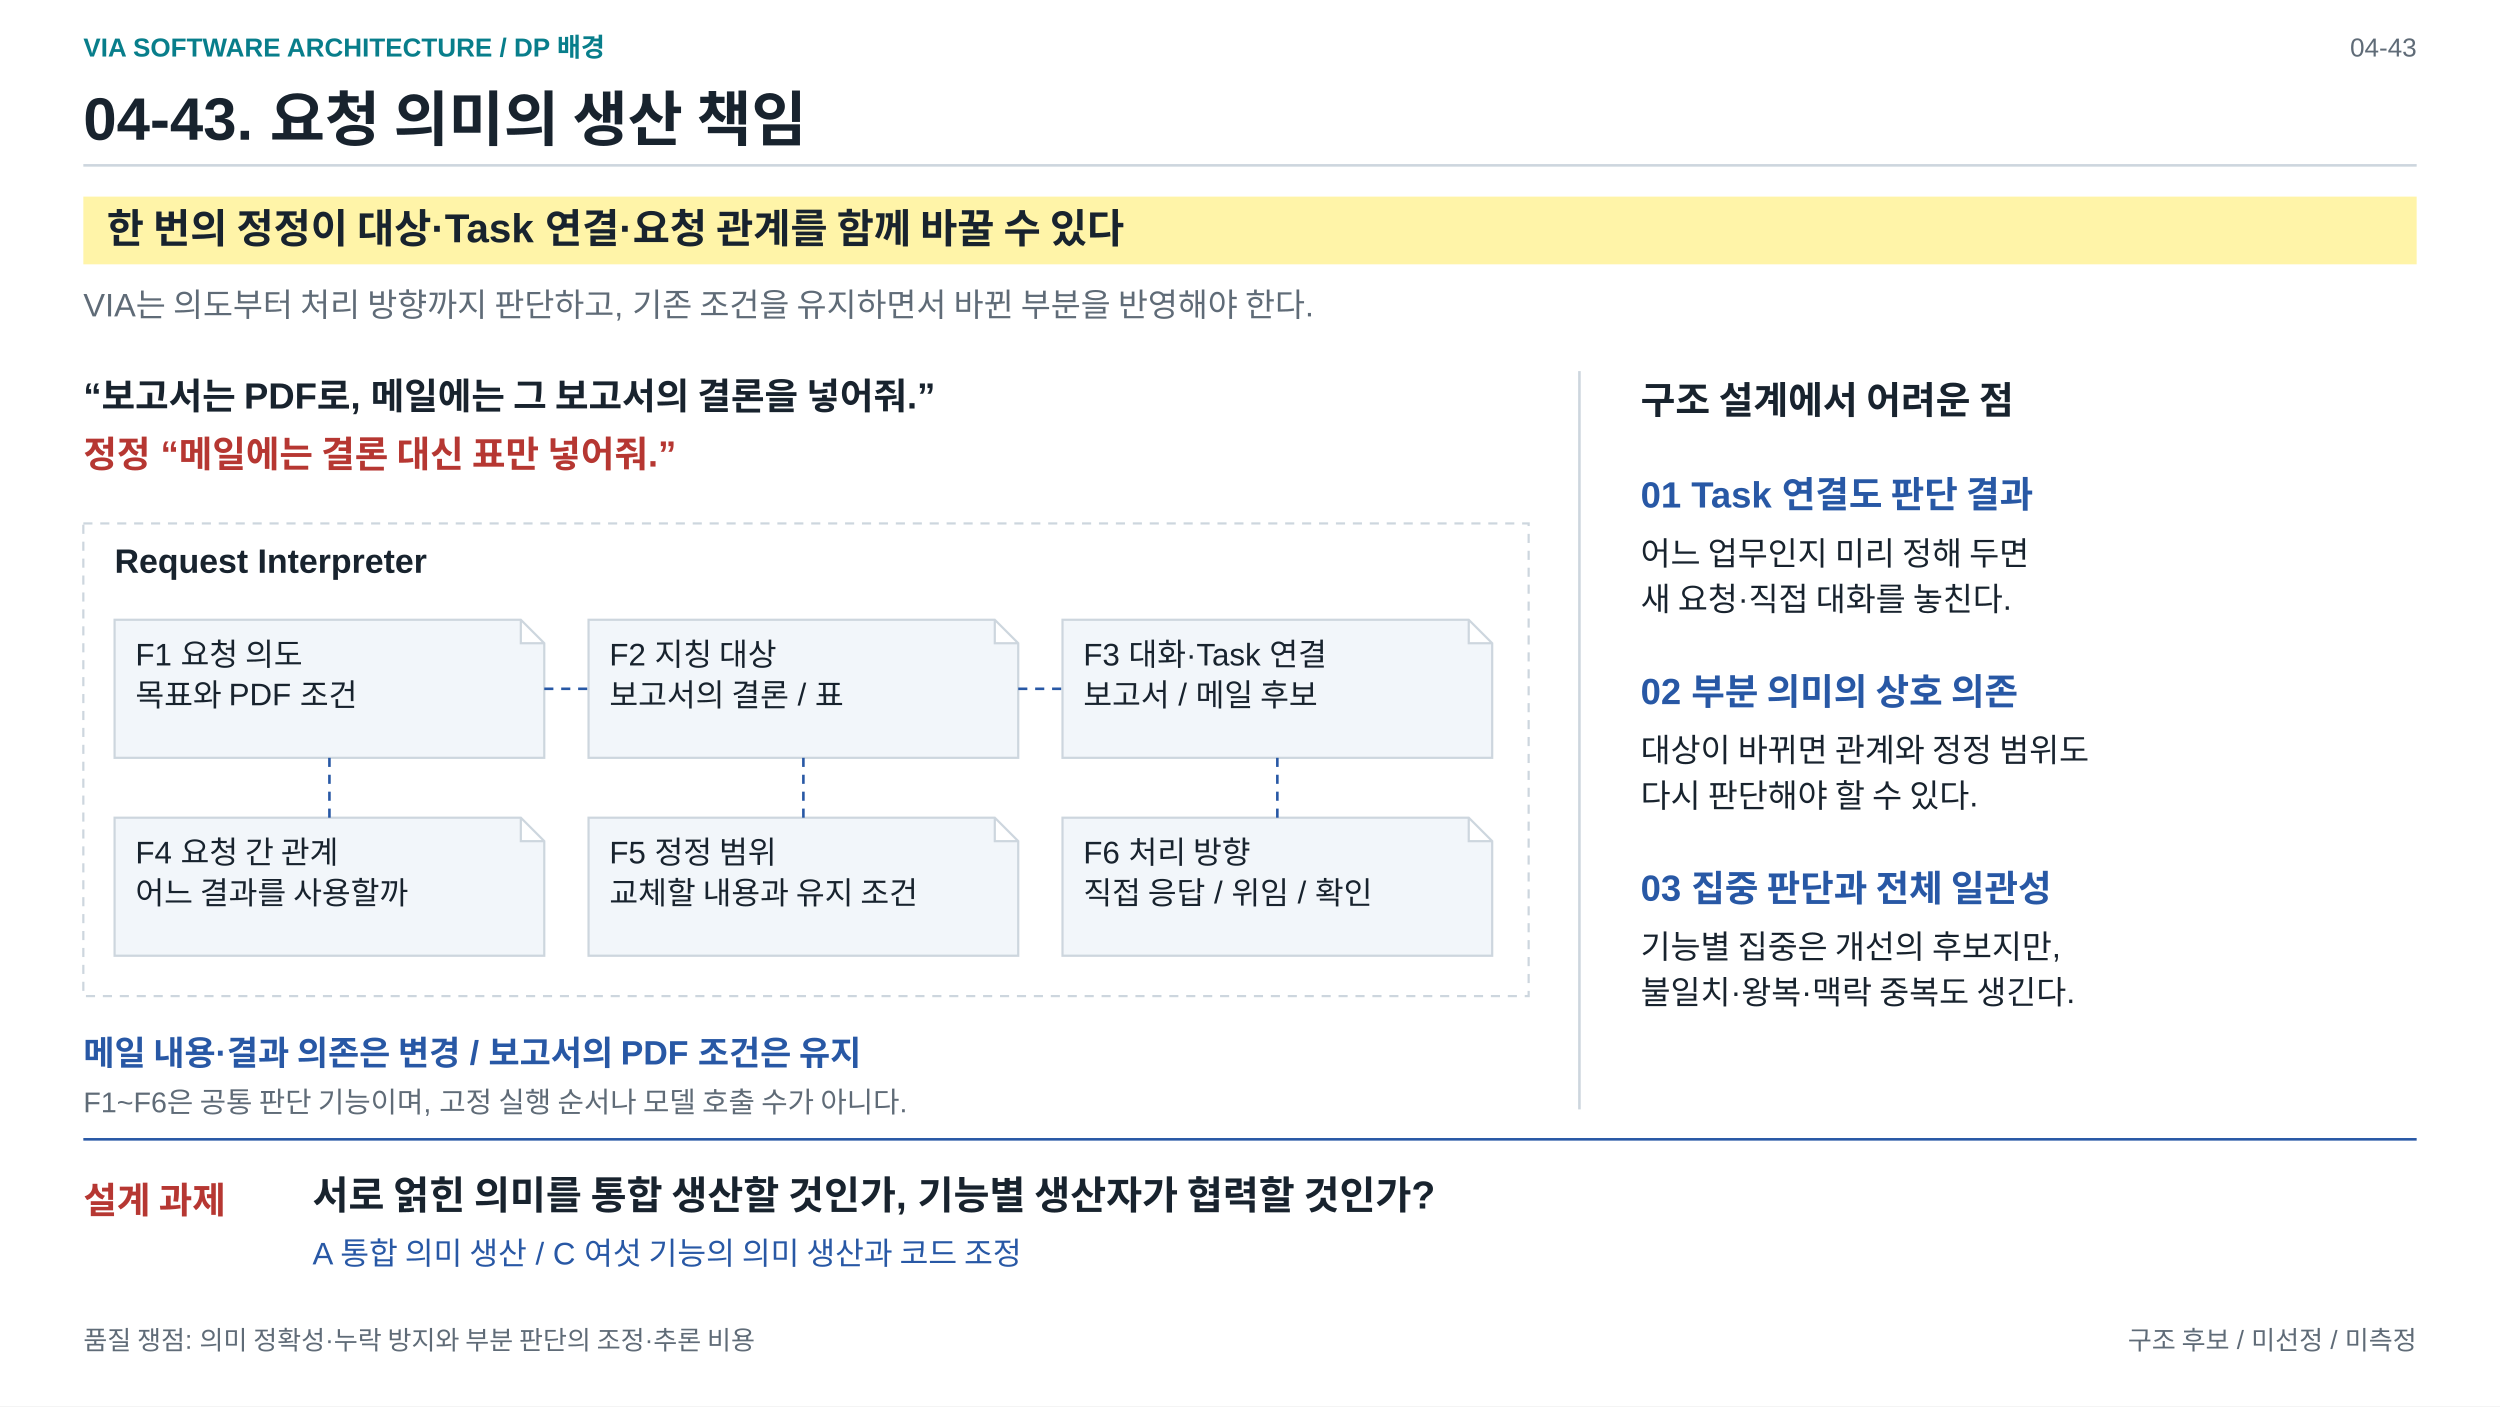
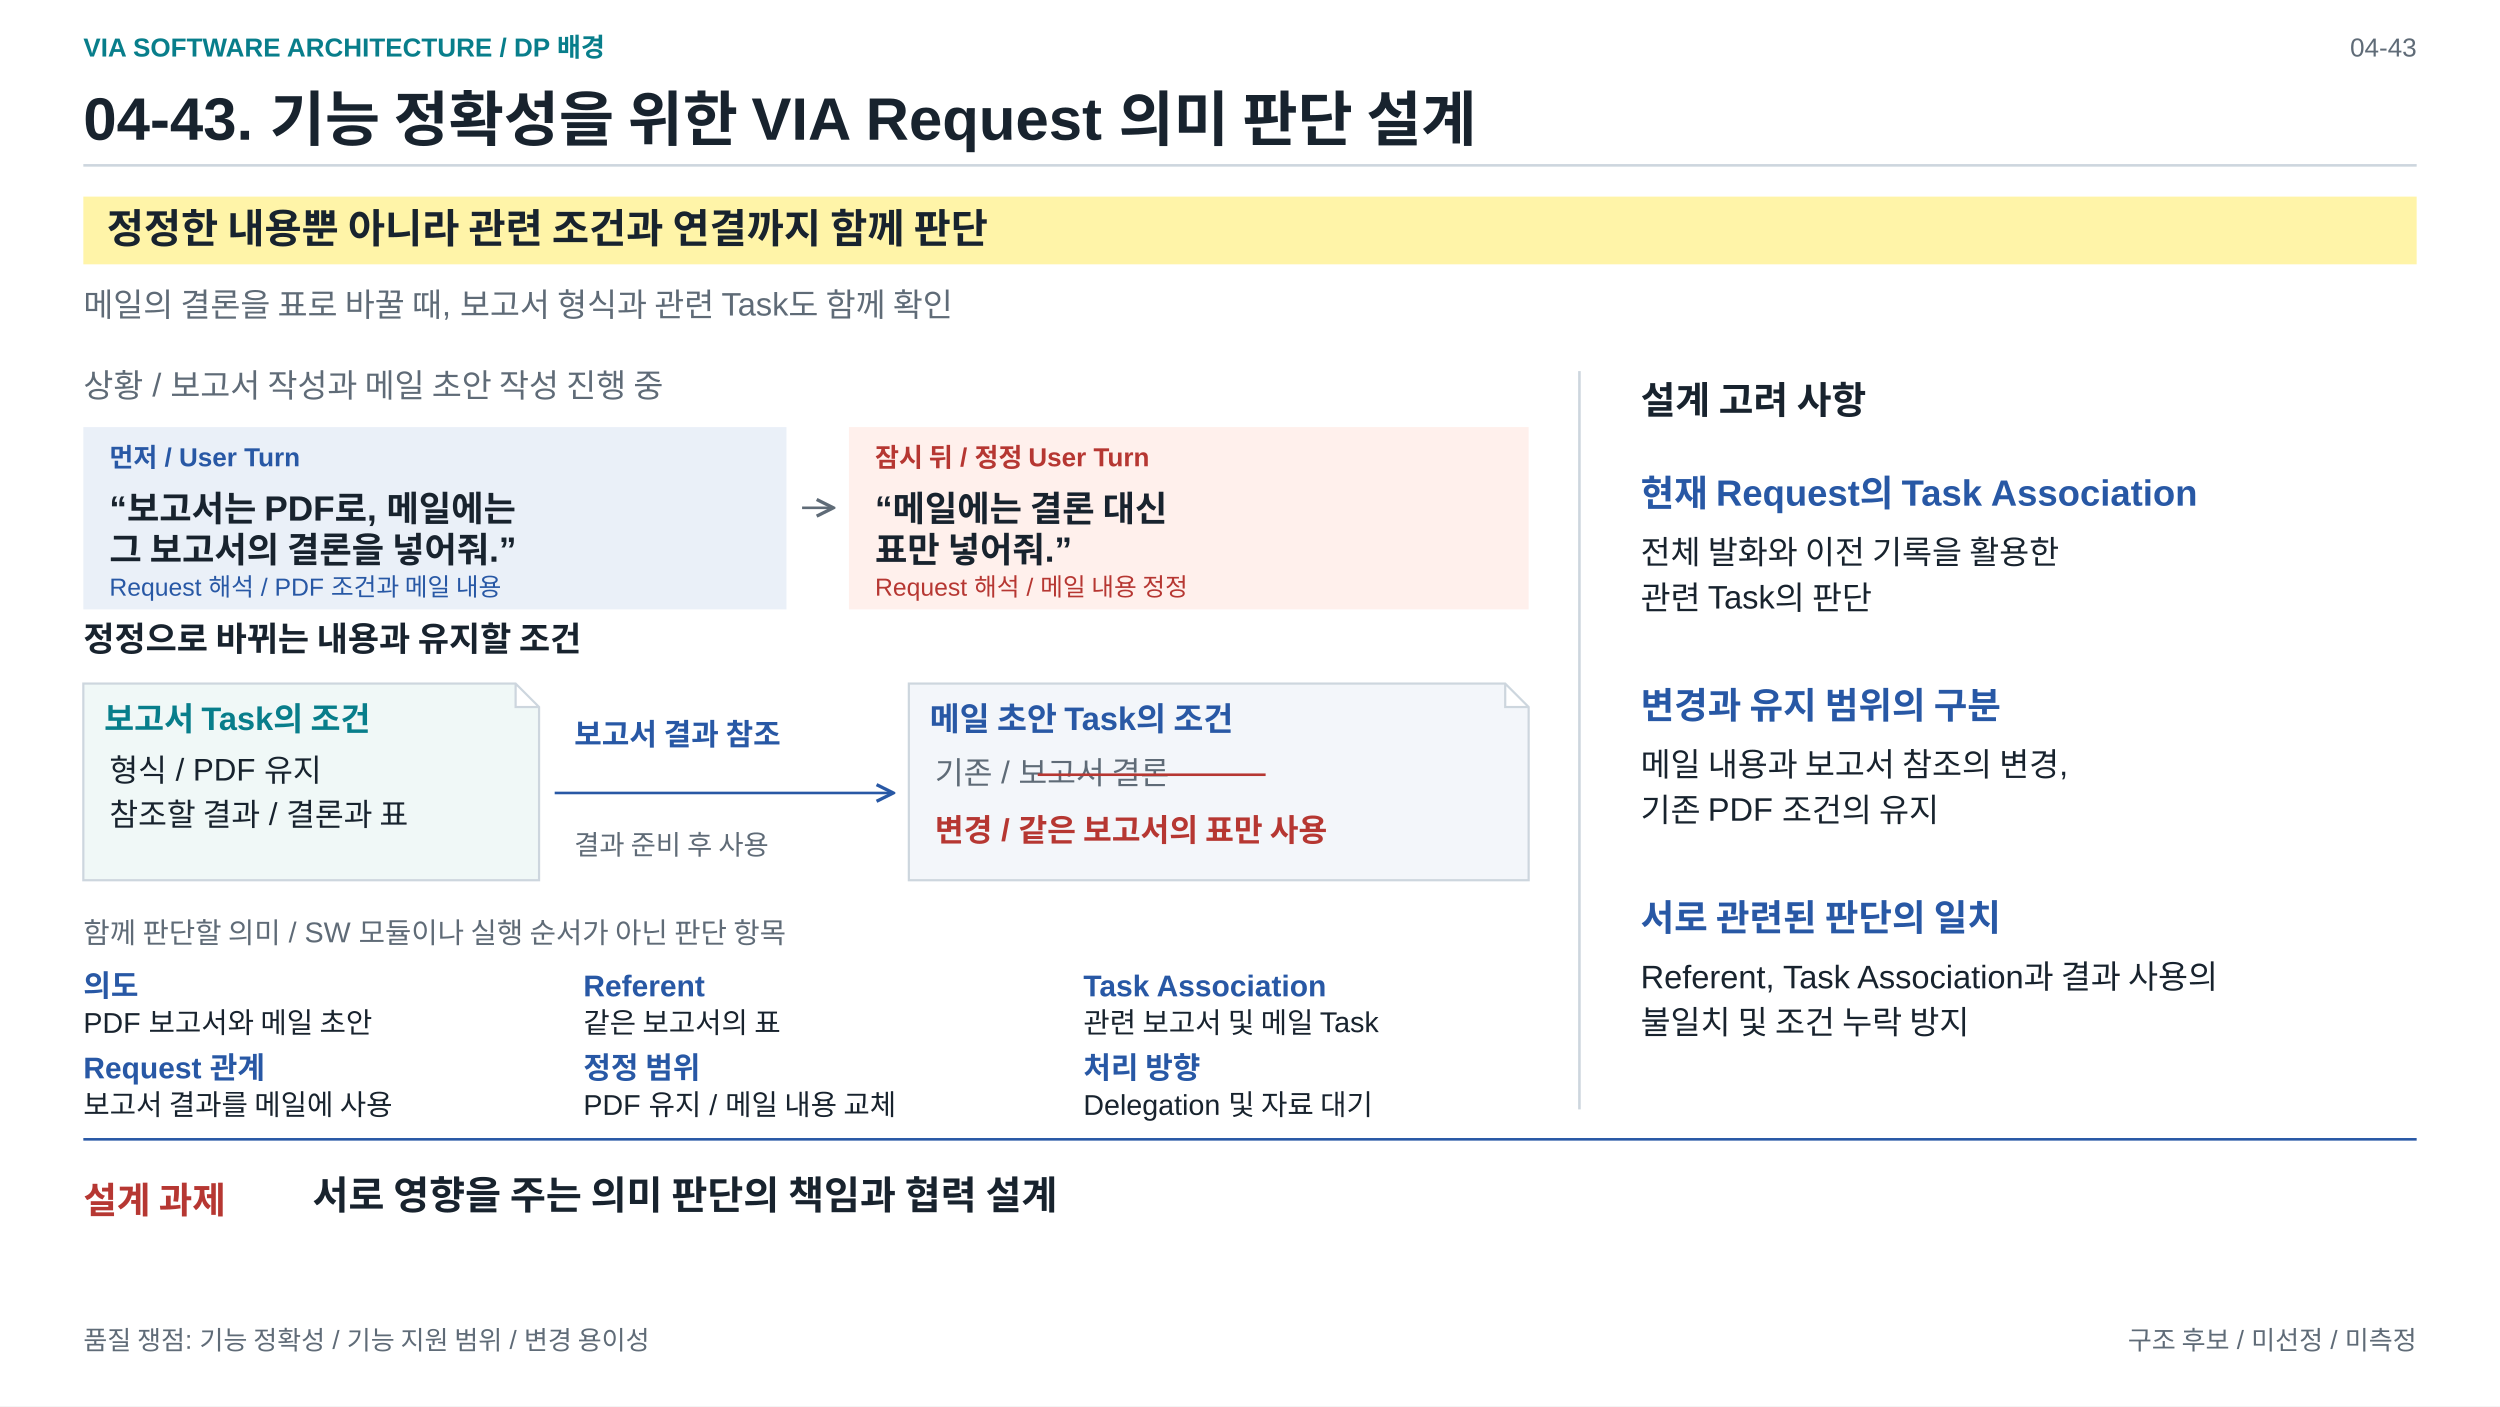
<svg xmlns="http://www.w3.org/2000/svg" width="1920" height="1080" viewBox="0 0 1920 1080" role="img" aria-labelledby="title">
  <defs>
    <marker id="a18232E" viewBox="0 0 10 10" refX="9" refY="5" markerWidth="8" markerHeight="8" orient="auto">
      <path d="M1 1L9 5L1 9" fill="none" stroke="#18232E" stroke-width="1.6" />
    </marker>
    <marker id="a2858A5" viewBox="0 0 10 10" refX="9" refY="5" markerWidth="8" markerHeight="8" orient="auto">
      <path d="M1 1L9 5L1 9" fill="none" stroke="#2858A5" stroke-width="1.6" />
    </marker>
    <marker id="aB63732" viewBox="0 0 10 10" refX="9" refY="5" markerWidth="8" markerHeight="8" orient="auto">
      <path d="M1 1L9 5L1 9" fill="none" stroke="#B63732" stroke-width="1.6" />
    </marker>
    <marker id="a087E8B" viewBox="0 0 10 10" refX="9" refY="5" markerWidth="8" markerHeight="8" orient="auto">
      <path d="M1 1L9 5L1 9" fill="none" stroke="#087E8B" stroke-width="1.6" />
    </marker>
    <marker id="a5F6B77" viewBox="0 0 10 10" refX="9" refY="5" markerWidth="8" markerHeight="8" orient="auto">
      <path d="M1 1L9 5L1 9" fill="none" stroke="#5F6B77" stroke-width="1.6" />
    </marker>
  </defs>
  <g font-family="Apple SD Gothic Neo, Arial, sans-serif">
    <rect id="n1" fill="white" stroke="none" stroke-width="1.7" x="0" y="0" width="1920" height="1080" />
    <text id="n2-0" data-width="1250" x="64" y="43.4" text-anchor="start" font-size="20" font-weight="700" fill="#087E8B">VIA SOFTWARE ARCHITECTURE / DP 배경</text>
    <text id="n3-0" data-width="280" x="1856" y="43.4" text-anchor="end" font-size="20" font-weight="400" fill="#5F6B77">04-43</text>
-     <text id="n4-0" data-width="1780" x="64" y="107.32" text-anchor="start" font-size="46" font-weight="700" fill="#18232E">04-43. 요청 의미의 생산 책임</text>
+     <text id="n4-0" data-width="1780" x="64" y="107.32" text-anchor="start" font-size="46" font-weight="700" fill="#18232E">04-43. 기능 정확성을 위한 VIA Request 의미 판단 설계</text>
    <polyline id="n5" points="64,127 1856,127" fill="none" stroke="#CDD6DE" stroke-width="2" />
    <rect id="n6" fill="#FFF4A8" stroke="none" stroke-width="1.7" x="64" y="151" width="1792" height="52" />
-     <text id="n7-0" data-width="1756" x="82" y="186.52" text-anchor="start" font-size="31" font-weight="700" fill="#18232E">한 번의 정정이 대상·Task 연결·요청 관계를 함께 바꿀 수 있다</text>
-     <text id="n8-0" data-width="1792" x="64" y="243.0" text-anchor="start" font-size="25" font-weight="400" fill="#5F6B77">VIA는 의도부터 처리 방향까지 판단하고, 기존 조건을 유지하면서 바뀐 부분을 반영해야 한다.</text>
+     <text id="n7-0" data-width="1756" x="82" y="186.52" text-anchor="start" font-size="31" font-weight="700" fill="#18232E">정정한 내용뿐 아니라 관련 조건과 연결까지 함께 판단</text>
+     <text id="n8-0" data-width="1792" x="64" y="243.0" text-anchor="start" font-size="25" font-weight="400" fill="#5F6B77">메일의 결론을 표로 바꿀 때, 보고서 형식과 관련 Task도 함께 확인</text>
    <polyline id="n9" points="1213,285 1213,852" fill="none" stroke="#CDD6DE" stroke-width="2" />
-     <text id="n10-0" data-width="596" x="1260" y="317.68" text-anchor="start" font-size="29" font-weight="700" fill="#18232E">구조 설계에서 어려운 점</text>
+     <text id="n10-0" data-width="596" x="1260" y="317.68" text-anchor="start" font-size="29" font-weight="700" fill="#18232E">설계 고려 사항</text>
    <polyline id="n11" points="64,875 1856,875" fill="none" stroke="#2858A5" stroke-width="2" />
    <text id="n12-0" data-width="165" x="64" y="931.76" text-anchor="start" font-size="28" font-weight="700" fill="#B63732">설계 과제</text>
-     <text id="n13-0" data-width="1616" x="240" y="928.6" text-anchor="start" font-size="30" font-weight="700" fill="#18232E">서로 얽힌 의미를 통합 생산할 것인가, 기능별 생산자가 협력할 것인가?</text>
-     <text id="n14-0" data-width="1616" x="240" y="971.08" text-anchor="start" font-size="24" font-weight="400" fill="#2858A5">A 통합 의미 생산 / C 여섯 기능의 의미 생산과 코드 조정</text>
-     <text id="n15-0" data-width="1260" x="64" y="1036.4" text-anchor="start" font-size="20" font-weight="400" fill="#5F6B77">품질 쟁점: 의미 정확성·누락 방지와 부분 판단의 조정·추론 비용</text>
-     <text id="n16-0" data-width="480" x="1856" y="1036.4" text-anchor="end" font-size="20" font-weight="400" fill="#5F6B77">구조 후보 / 미선정 / 미측정</text>
-     <text id="n17-0" data-width="1120" x="64" y="313.76" text-anchor="start" font-size="28" font-weight="700" fill="#18232E">“보고서는 PDF로, 메일에는 그 보고서의 결론을 넣어줘.”</text>
-     <text id="n18-0" data-width="1120" x="64" y="358.76" text-anchor="start" font-size="28" font-weight="700" fill="#B63732">정정  “메일에는 결론 대신 표만 넣어줘.”</text>
-     <rect id="n19" fill="white" stroke="#CDD6DE" stroke-width="1.7" x="64" y="402" width="1110" height="363" stroke-dasharray="7 6" />
-     <text id="n20-0" data-width="1060" x="88" y="439.92" text-anchor="start" font-size="26" font-weight="700" fill="#18232E">Request Interpreter</text>
-     <path id="n21" fill="#F2F6FA" stroke="#CDD6DE" stroke-width="1.7" d="M88 476H400L418 494V582H88Z M400 476V494H418" />
-     <text id="n22-0" data-width="290" x="104" y="511.08" text-anchor="start" font-size="24" font-weight="400" fill="#18232E">F1 요청 의도</text>
-     <text id="n22-1" data-width="290" x="104" y="542.28" text-anchor="start" font-size="24" font-weight="400" fill="#18232E">목표와 PDF 조건</text>
-     <path id="n23" fill="#F2F6FA" stroke="#CDD6DE" stroke-width="1.7" d="M452 476H764L782 494V582H452Z M764 476V494H782" />
-     <text id="n24-0" data-width="290" x="468" y="511.08" text-anchor="start" font-size="24" font-weight="400" fill="#18232E">F2 지칭 대상</text>
-     <text id="n24-1" data-width="290" x="468" y="542.28" text-anchor="start" font-size="24" font-weight="400" fill="#18232E">보고서의 결론 / 표</text>
-     <path id="n25" fill="#F2F6FA" stroke="#CDD6DE" stroke-width="1.7" d="M816 476H1128L1146 494V582H816Z M1128 476V494H1146" />
-     <text id="n26-0" data-width="290" x="832" y="511.08" text-anchor="start" font-size="24" font-weight="400" fill="#18232E">F3 대화·Task 연결</text>
-     <text id="n26-1" data-width="290" x="832" y="542.28" text-anchor="start" font-size="24" font-weight="400" fill="#18232E">보고서 / 메일 후보</text>
-     <path id="n27" fill="#F2F6FA" stroke="#CDD6DE" stroke-width="1.7" d="M88 628H400L418 646V734H88Z M400 628V646H418" />
-     <text id="n28-0" data-width="290" x="104" y="663.08" text-anchor="start" font-size="24" font-weight="400" fill="#18232E">F4 요청 간 관계</text>
-     <text id="n28-1" data-width="290" x="104" y="694.28" text-anchor="start" font-size="24" font-weight="400" fill="#18232E">어느 결과를 사용할까</text>
-     <path id="n29" fill="#F2F6FA" stroke="#CDD6DE" stroke-width="1.7" d="M452 628H764L782 646V734H452Z M764 628V646H782" />
-     <text id="n30-0" data-width="290" x="468" y="663.08" text-anchor="start" font-size="24" font-weight="400" fill="#18232E">F5 정정 범위</text>
-     <text id="n30-1" data-width="290" x="468" y="694.28" text-anchor="start" font-size="24" font-weight="400" fill="#18232E">교체할 내용과 유지 조건</text>
-     <path id="n31" fill="#F2F6FA" stroke="#CDD6DE" stroke-width="1.7" d="M816 628H1128L1146 646V734H816Z M1128 628V646H1146" />
-     <text id="n32-0" data-width="290" x="832" y="663.08" text-anchor="start" font-size="24" font-weight="400" fill="#18232E">F6 처리 방향</text>
-     <text id="n32-1" data-width="290" x="832" y="694.28" text-anchor="start" font-size="24" font-weight="400" fill="#18232E">직접 응답 / 위임 / 확인</text>
-     <polyline id="n33" points="418,529 452,529" fill="none" stroke="#2858A5" stroke-width="2" stroke-dasharray="7 6" />
-     <polyline id="n34" points="782,529 816,529" fill="none" stroke="#2858A5" stroke-width="2" stroke-dasharray="7 6" />
-     <polyline id="n35" points="253,582 253,628" fill="none" stroke="#2858A5" stroke-width="2" stroke-dasharray="7 6" />
-     <polyline id="n36" points="617,582 617,628" fill="none" stroke="#2858A5" stroke-width="2" stroke-dasharray="7 6" />
-     <polyline id="n37" points="981,582 981,628" fill="none" stroke="#2858A5" stroke-width="2" stroke-dasharray="7 6" />
-     <text id="n38-0" data-width="1120" x="64" y="817.92" text-anchor="start" font-size="26" font-weight="700" fill="#2858A5">메일 내용·결과 의존은 변경 / 보고서의 PDF 조건은 유지</text>
-     <text id="n39-0" data-width="1120" x="64" y="854.24" text-anchor="start" font-size="22" font-weight="400" fill="#5F6B77">F1~F6은 공통 판단 기능이며, 고정 실행 순서나 모델 호출 수가 아니다.</text>
-     <text id="n40-0" data-width="596" x="1260" y="389.76" text-anchor="start" font-size="28" font-weight="700" fill="#2858A5">01  Task 연결도 판단 결과</text>
-     <text id="n41-0" data-width="596" x="1260" y="434.0" text-anchor="start" font-size="25" font-weight="400" fill="#18232E">어느 업무인지 미리 정해 두면</text>
-     <text id="n41-1" data-width="596" x="1260" y="469.0" text-anchor="start" font-size="25" font-weight="400" fill="#18232E">새 요청·직접 대화를 놓친다.</text>
-     <text id="n42-0" data-width="596" x="1260" y="540.76" text-anchor="start" font-size="28" font-weight="700" fill="#2858A5">02  부분 의미의 상호 의존</text>
-     <text id="n43-0" data-width="596" x="1260" y="585.0" text-anchor="start" font-size="25" font-weight="400" fill="#18232E">대상이 바뀌면 관계와 정정 범위도</text>
-     <text id="n43-1" data-width="596" x="1260" y="620.0" text-anchor="start" font-size="25" font-weight="400" fill="#18232E">다시 판단해야 할 수 있다.</text>
-     <text id="n44-0" data-width="596" x="1260" y="691.76" text-anchor="start" font-size="28" font-weight="700" fill="#2858A5">03  집중 판단과 전체 일관성</text>
-     <text id="n45-0" data-width="596" x="1260" y="736.0" text-anchor="start" font-size="25" font-weight="400" fill="#18232E">기능별 집중은 개선의 후보지만,</text>
-     <text id="n45-1" data-width="596" x="1260" y="771.0" text-anchor="start" font-size="25" font-weight="400" fill="#18232E">불일치·왕복·맥락 중복도 생긴다.</text>
+     <text id="n13-0" data-width="1616" x="240" y="928.6" text-anchor="start" font-size="30" font-weight="700" fill="#18232E">서로 영향을 주는 의미 판단의 책임과 협력 설계</text>
+     <text id="n14-0" data-width="1260" x="64" y="1036.4" text-anchor="start" font-size="20" font-weight="400" fill="#5F6B77">품질 쟁점: 기능 정확성 / 기능 지원 범위 / 변경 용이성</text>
+     <text id="n15-0" data-width="480" x="1856" y="1036.4" text-anchor="end" font-size="20" font-weight="400" fill="#5F6B77">구조 후보 / 미선정 / 미측정</text>
+     <text id="n16-0" data-width="1110" x="64" y="305.0" text-anchor="start" font-size="25" font-weight="400" fill="#5F6B77">상황 / 보고서 작성과 메일 초안 작성 진행 중</text>
+     <rect id="n17" fill="#EAF0F8" stroke="none" stroke-width="1.7" x="64" y="328" width="540" height="140" />
+     <rect id="n18" fill="#FFF0EC" stroke="none" stroke-width="1.7" x="652" y="328" width="522" height="140" />
+     <text id="n19-0" data-width="500" x="84" y="358.4" text-anchor="start" font-size="20" font-weight="700" fill="#2858A5">먼저 / User Turn</text>
+     <text id="n20-0" data-width="500" x="84" y="399.84" text-anchor="start" font-size="27" font-weight="700" fill="#18232E">“보고서는 PDF로, 메일에는</text>
+     <text id="n20-1" data-width="500" x="84" y="431.84" text-anchor="start" font-size="27" font-weight="700" fill="#18232E">그 보고서의 결론을 넣어줘.”</text>
+     <text id="n21-0" data-width="500" x="84" y="457.48" text-anchor="start" font-size="19" font-weight="400" fill="#2858A5">Request 해석 / PDF 조건과 메일 내용</text>
+     <text id="n22-0" data-width="482" x="672" y="358.4" text-anchor="start" font-size="20" font-weight="700" fill="#B63732">잠시 뒤 / 정정 User Turn</text>
+     <text id="n23-0" data-width="482" x="672" y="399.84" text-anchor="start" font-size="27" font-weight="700" fill="#18232E">“메일에는 결론 대신</text>
+     <text id="n23-1" data-width="482" x="672" y="431.84" text-anchor="start" font-size="27" font-weight="700" fill="#18232E">표만 넣어줘.”</text>
+     <text id="n24-0" data-width="482" x="672" y="457.48" text-anchor="start" font-size="19" font-weight="400" fill="#B63732">Request 해석 / 메일 내용 정정</text>
+     <polyline id="n25" points="616,390 640,390" fill="none" stroke="#5F6B77" stroke-width="2" marker-end="url(#a5F6B77)" />
+     <text id="n26-0" data-width="1110" x="64" y="499.92" text-anchor="start" font-size="26" font-weight="700" fill="#18232E">정정으로 바뀌는 내용과 유지할 조건</text>
+     <path id="n27" fill="#F0F8F7" stroke="#CDD6DE" stroke-width="1.7" d="M64 525H396L414 543V676H64Z M396 525V543H414" />
+     <text id="n28-0" data-width="310" x="80" y="561.0" text-anchor="start" font-size="25" font-weight="700" fill="#087E8B">보고서 Task의 조건</text>
+     <text id="n29-0" data-width="310" x="84" y="600.08" text-anchor="start" font-size="24" font-weight="400" fill="#18232E">형식 / PDF 유지</text>
+     <text id="n29-1" data-width="310" x="84" y="634.08" text-anchor="start" font-size="24" font-weight="400" fill="#18232E">참조할 결과 / 결론과 표</text>
+     <polyline id="n30" points="426,609 686,609" fill="none" stroke="#2858A5" stroke-width="2" marker-end="url(#a2858A5)" />
+     <text id="n31-0" data-width="235" x="441" y="572.16" text-anchor="start" font-size="23" font-weight="700" fill="#2858A5">보고서 결과 참조</text>
+     <text id="n32-0" data-width="235" x="441" y="656.32" text-anchor="start" font-size="21" font-weight="400" fill="#5F6B77">결과 준비 후 사용</text>
+     <path id="n33" fill="#F3F6FA" stroke="#CDD6DE" stroke-width="1.7" d="M698 525H1156L1174 543V676H698Z M1156 525V543H1174" />
+     <text id="n34-0" data-width="436" x="714" y="561.0" text-anchor="start" font-size="25" font-weight="700" fill="#2858A5">메일 초안 Task의 조건</text>
+     <text id="n35-0" data-width="436" x="718" y="602.08" text-anchor="start" font-size="24" font-weight="400" fill="#5F6B77">기존 / 보고서 결론</text>
+     <polyline id="n36" points="797,595 972,595" fill="none" stroke="#B63732" stroke-width="2" />
+     <text id="n37-0" data-width="436" x="718" y="646.08" text-anchor="start" font-size="24" font-weight="700" fill="#B63732">변경 / 같은 보고서의 표만 사용</text>
+     <text id="n38-0" data-width="1110" x="64" y="724.24" text-anchor="start" font-size="22" font-weight="400" fill="#5F6B77">함께 판단할 의미 / SW 모듈이나 실행 순서가 아닌 판단 항목</text>
+     <text id="n39-0" data-width="342" x="64" y="765.16" text-anchor="start" font-size="23" font-weight="700" fill="#2858A5">의도</text>
+     <text id="n40-0" data-width="342" x="64" y="793.24" text-anchor="start" font-size="22" font-weight="400" fill="#18232E">PDF 보고서와 메일 초안</text>
+     <text id="n41-0" data-width="342" x="448" y="765.16" text-anchor="start" font-size="23" font-weight="700" fill="#2858A5">Referent</text>
+     <text id="n42-0" data-width="342" x="448" y="793.24" text-anchor="start" font-size="22" font-weight="400" fill="#18232E">같은 보고서의 표</text>
+     <text id="n43-0" data-width="342" x="832" y="765.16" text-anchor="start" font-size="23" font-weight="700" fill="#2858A5">Task Association</text>
+     <text id="n44-0" data-width="342" x="832" y="793.24" text-anchor="start" font-size="22" font-weight="400" fill="#18232E">관련 보고서 및 메일 Task</text>
+     <text id="n45-0" data-width="342" x="64" y="828.16" text-anchor="start" font-size="23" font-weight="700" fill="#2858A5">Request 관계</text>
+     <text id="n46-0" data-width="342" x="64" y="856.24" text-anchor="start" font-size="22" font-weight="400" fill="#18232E">보고서 결과를 메일에 사용</text>
+     <text id="n47-0" data-width="342" x="448" y="828.16" text-anchor="start" font-size="23" font-weight="700" fill="#2858A5">정정 범위</text>
+     <text id="n48-0" data-width="342" x="448" y="856.24" text-anchor="start" font-size="22" font-weight="400" fill="#18232E">PDF 유지 / 메일 내용 교체</text>
+     <text id="n49-0" data-width="342" x="832" y="828.16" text-anchor="start" font-size="23" font-weight="700" fill="#2858A5">처리 방향</text>
+     <text id="n50-0" data-width="342" x="832" y="856.24" text-anchor="start" font-size="22" font-weight="400" fill="#18232E">Delegation 및 자료 대기</text>
+     <text id="n51-0" data-width="596" x="1260" y="388.76" text-anchor="start" font-size="28" font-weight="700" fill="#2858A5">현재 Request의 Task Association</text>
+     <text id="n52-0" data-width="596" x="1260" y="433.0" text-anchor="start" font-size="25" font-weight="400" fill="#18232E">전체 발화와 이전 기록을 활용한</text>
+     <text id="n52-1" data-width="596" x="1260" y="468.0" text-anchor="start" font-size="25" font-weight="400" fill="#18232E">관련 Task의 판단</text>
+     <text id="n53-0" data-width="596" x="1260" y="551.76" text-anchor="start" font-size="28" font-weight="700" fill="#2858A5">변경과 유지 범위의 구분</text>
+     <text id="n54-0" data-width="596" x="1260" y="596.0" text-anchor="start" font-size="25" font-weight="400" fill="#18232E">메일 내용과 보고서 참조의 변경,</text>
+     <text id="n54-1" data-width="596" x="1260" y="631.0" text-anchor="start" font-size="25" font-weight="400" fill="#18232E">기존 PDF 조건의 유지</text>
+     <text id="n55-0" data-width="596" x="1260" y="714.76" text-anchor="start" font-size="28" font-weight="700" fill="#2858A5">서로 관련된 판단의 일치</text>
+     <text id="n56-0" data-width="596" x="1260" y="759.0" text-anchor="start" font-size="25" font-weight="400" fill="#18232E">Referent, Task Association과 결과 사용의</text>
+     <text id="n56-1" data-width="596" x="1260" y="794.0" text-anchor="start" font-size="25" font-weight="400" fill="#18232E">불일치 및 조건 누락 방지</text>
  </g>
</svg>
